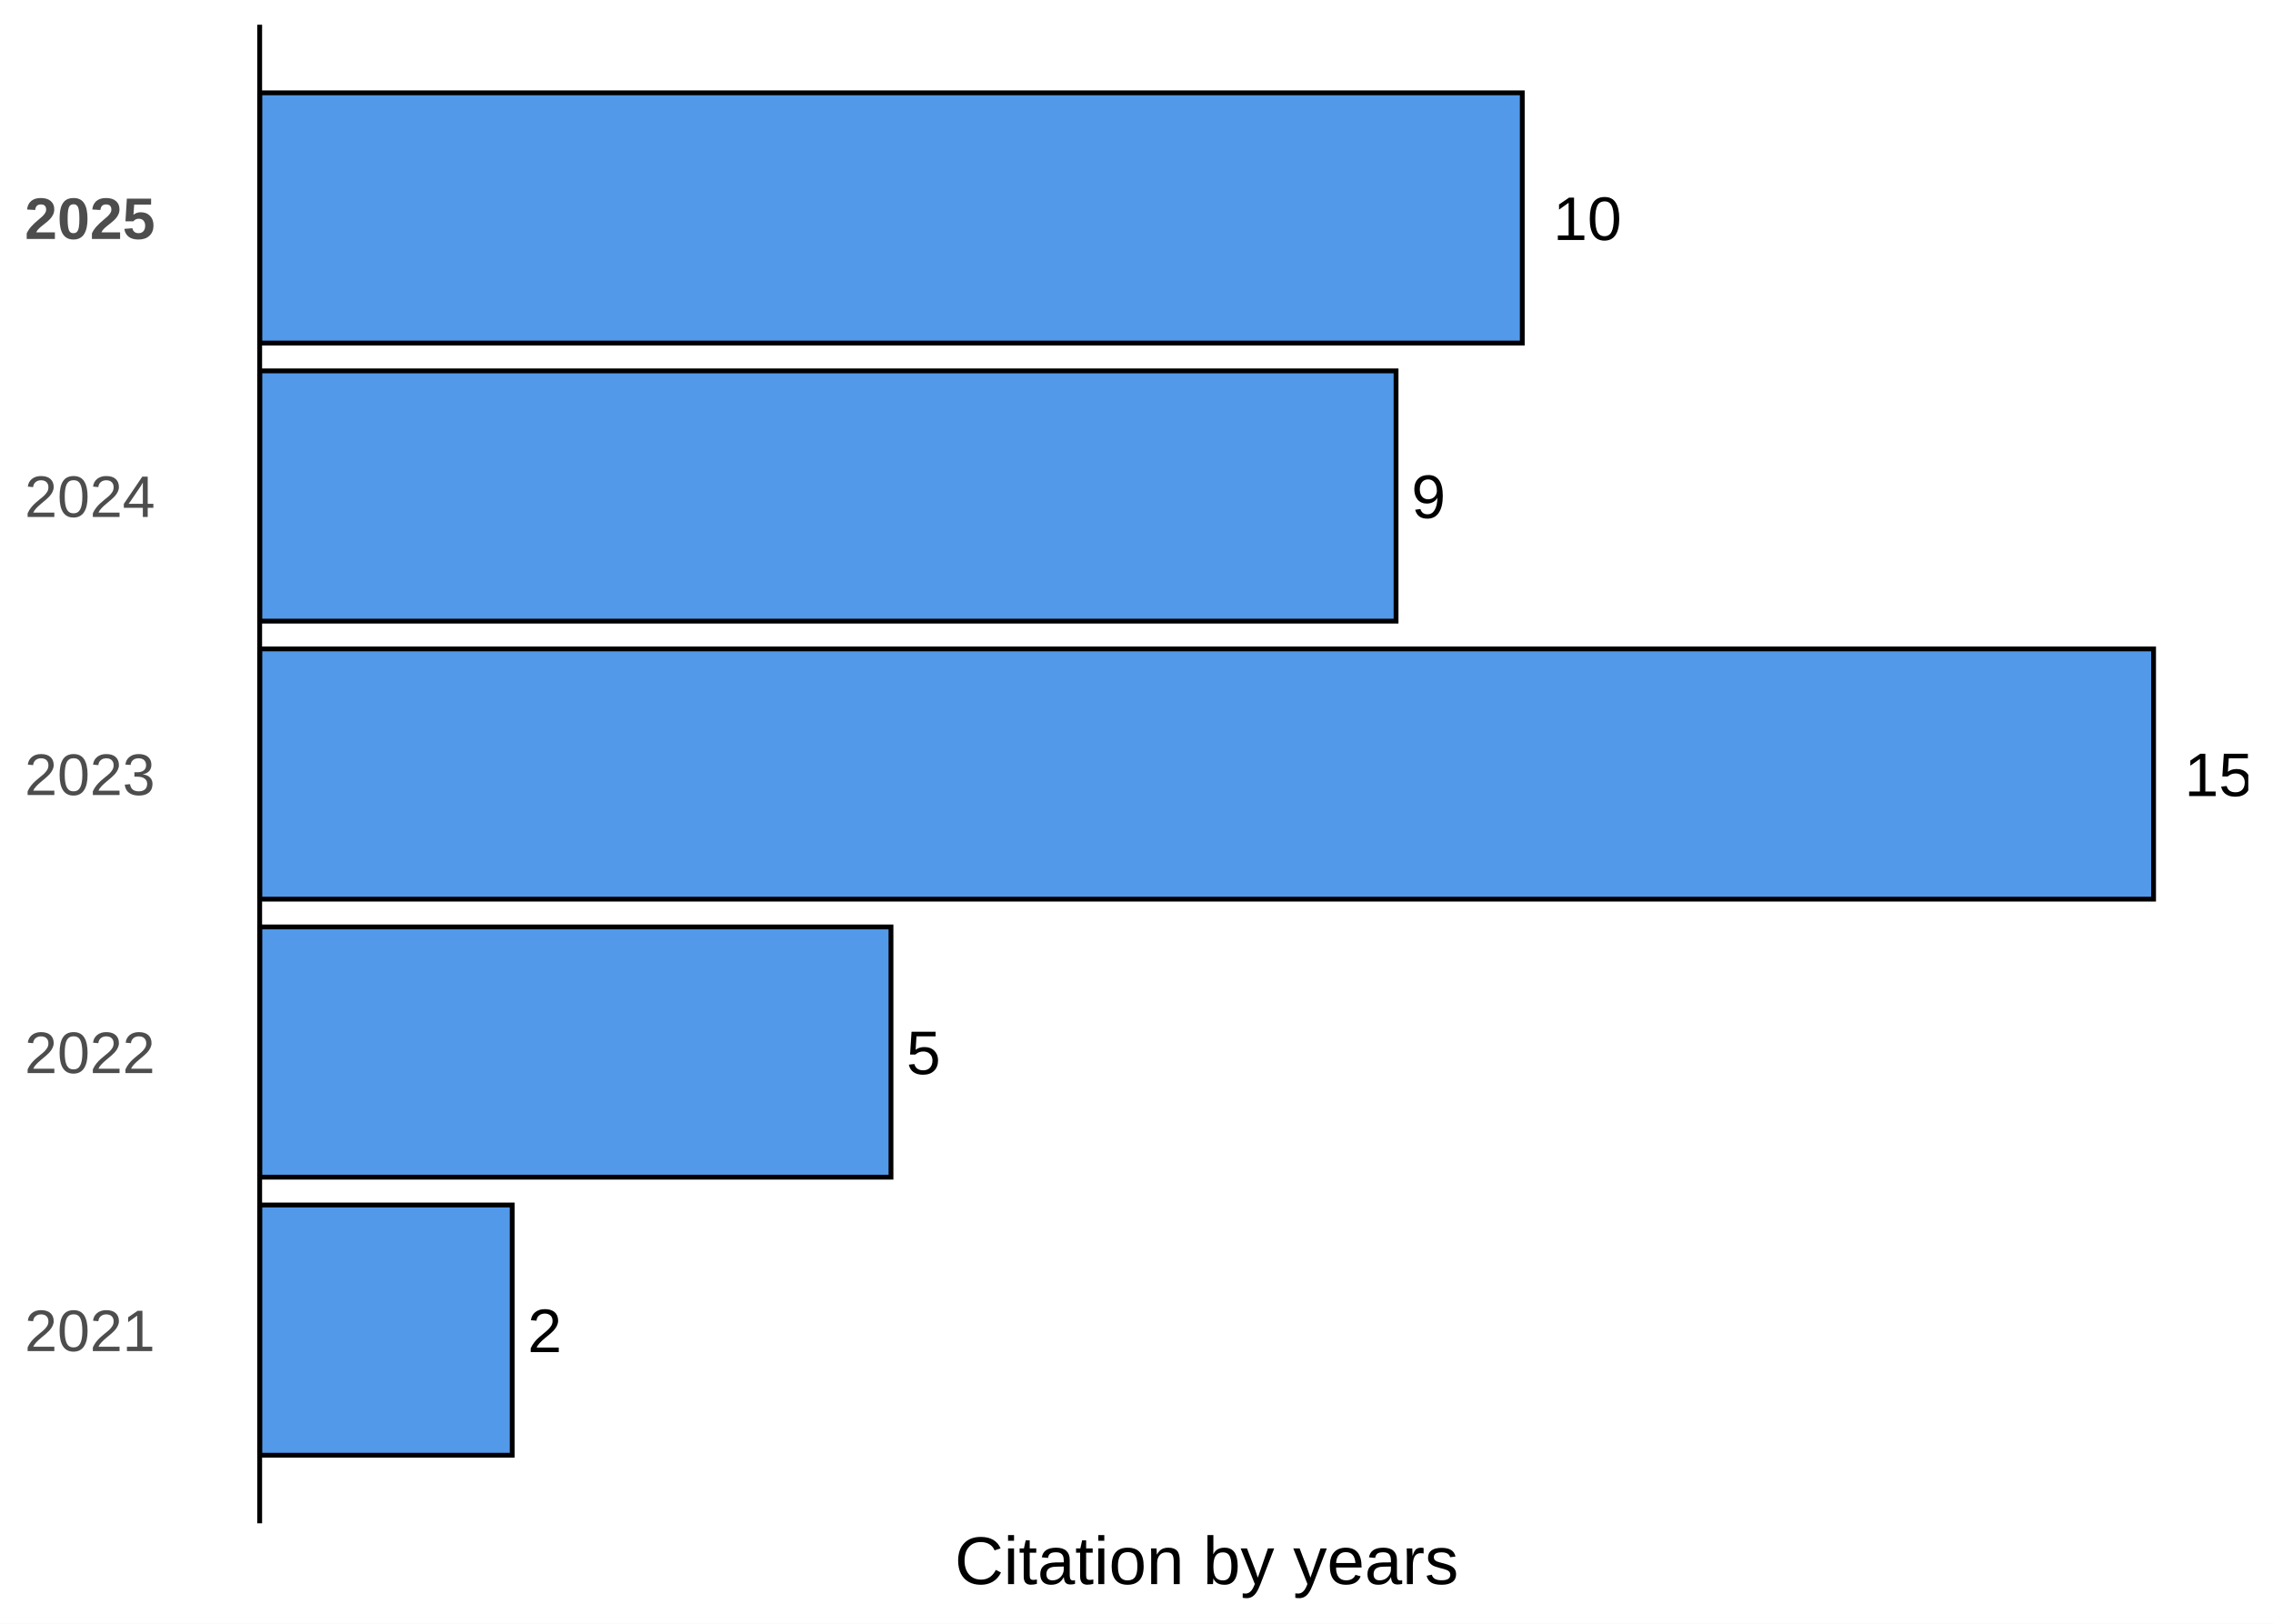
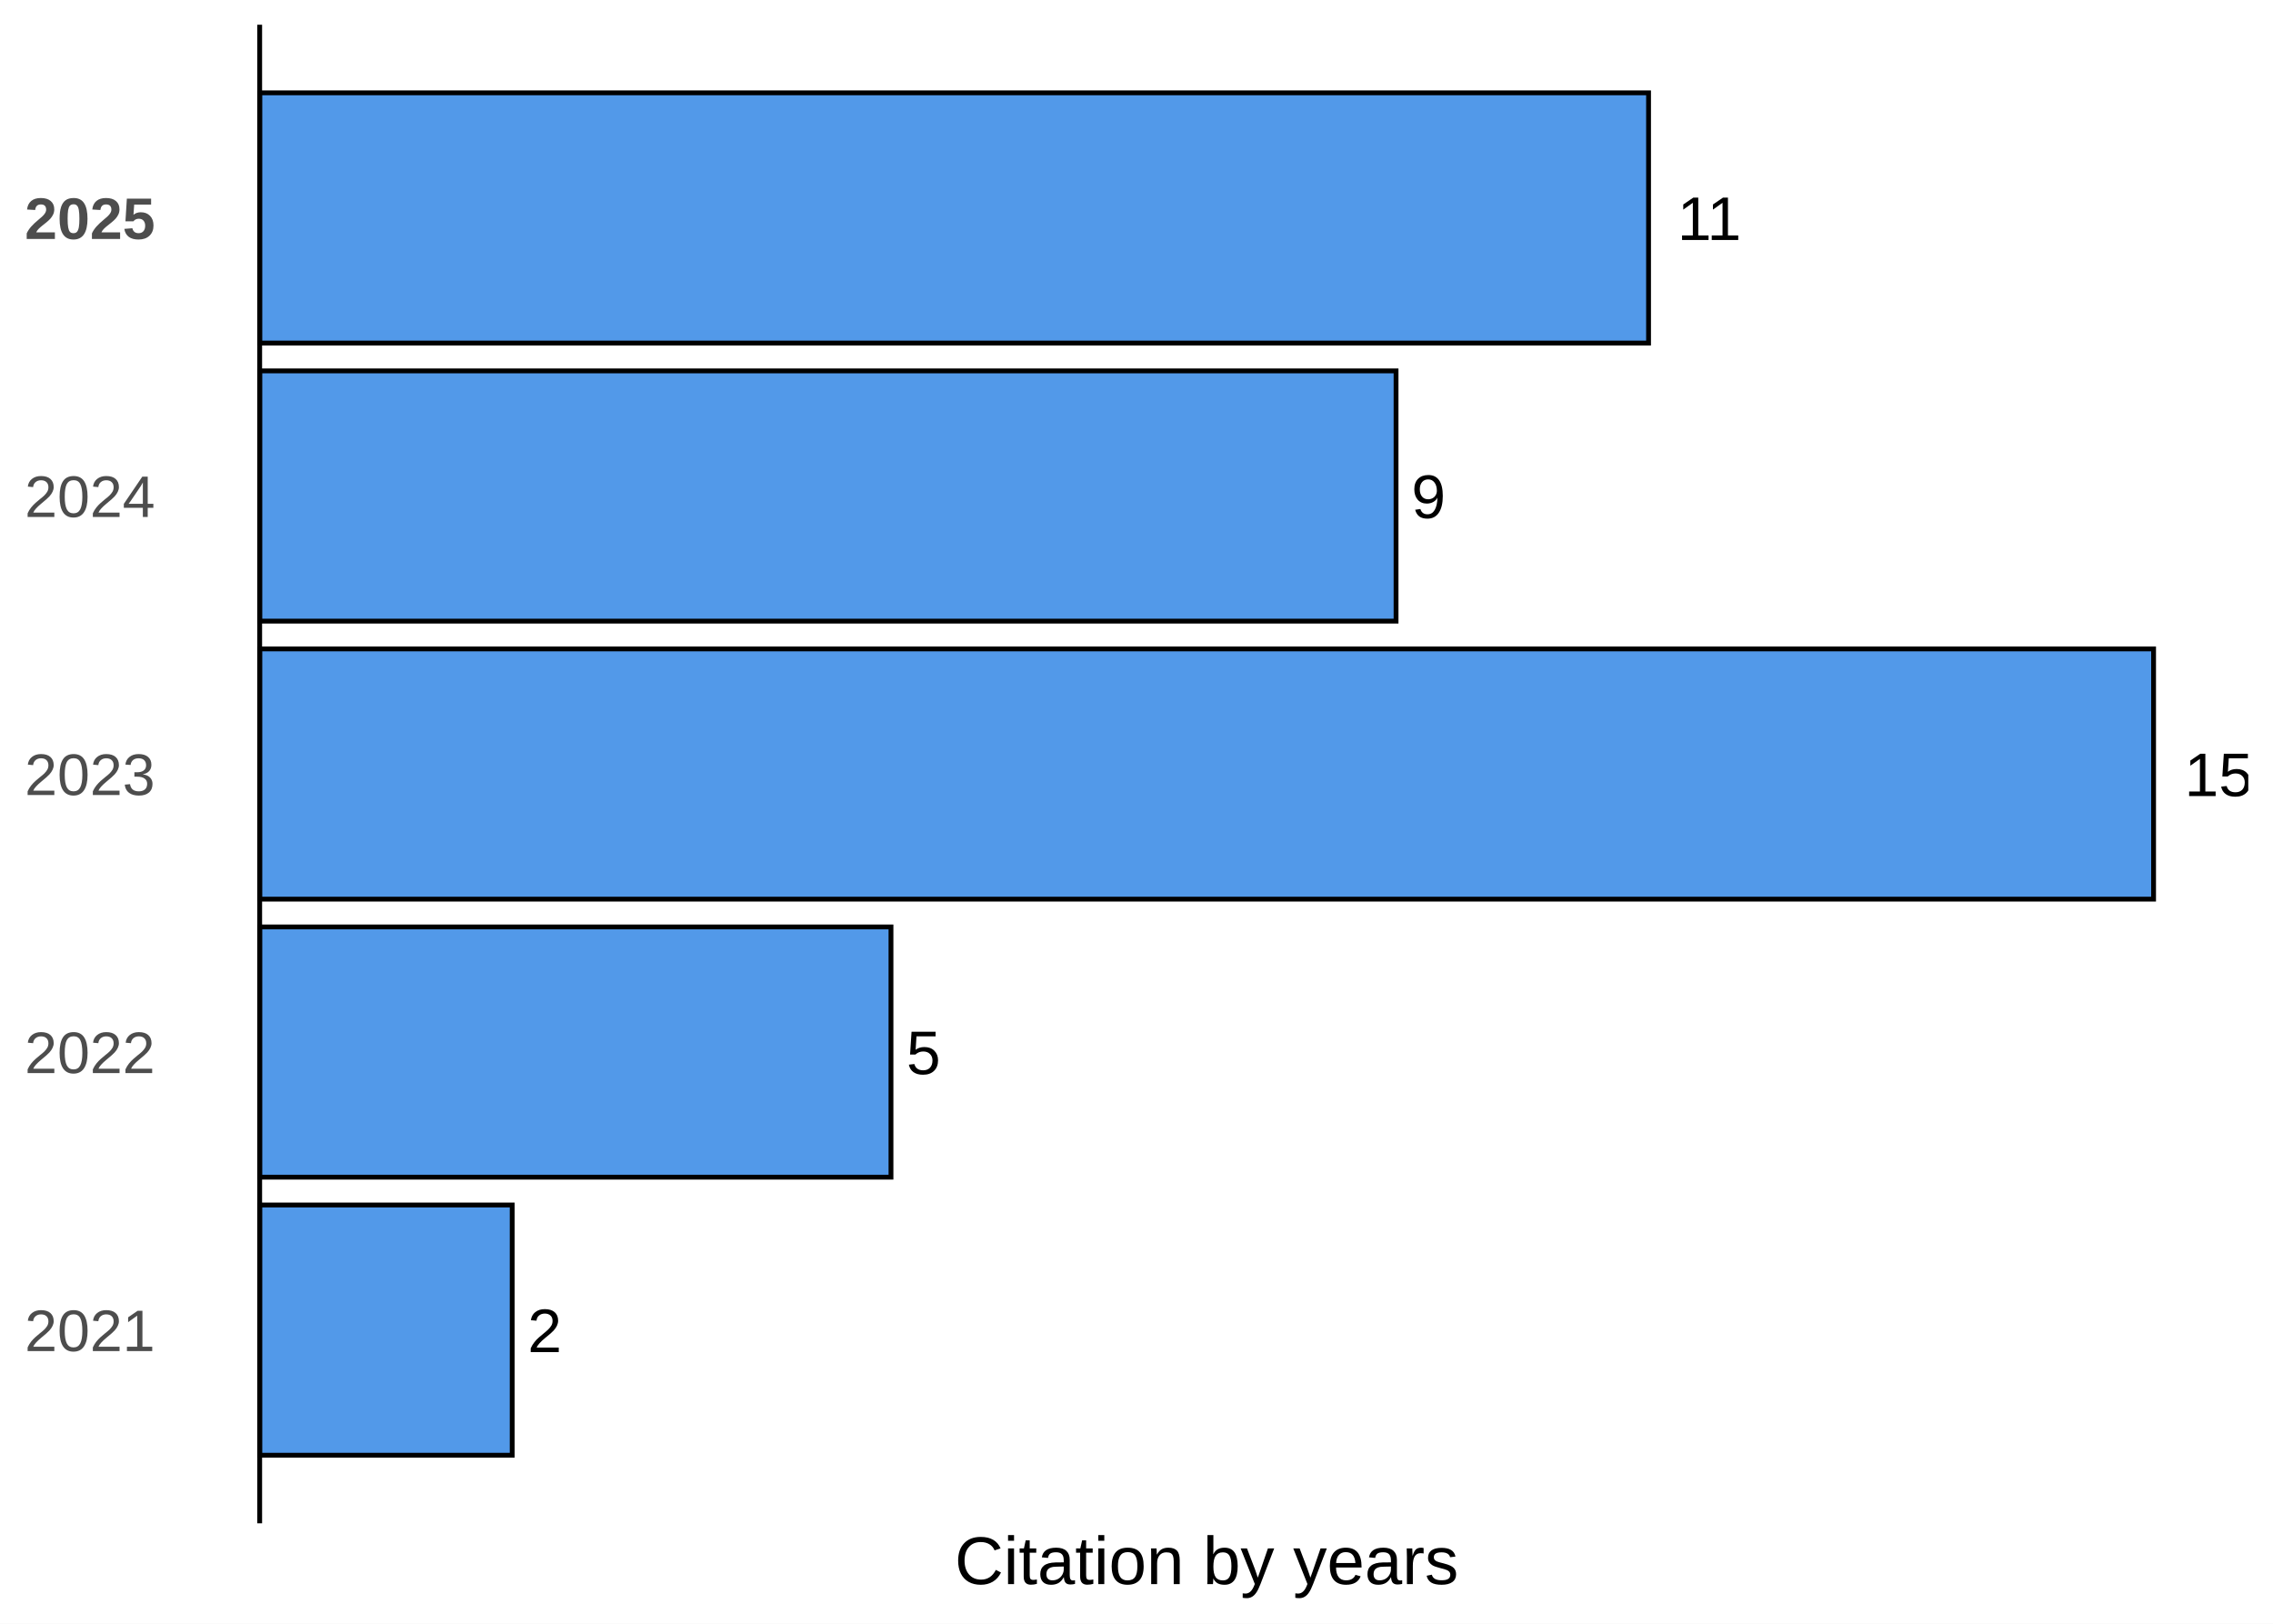
<svg xmlns="http://www.w3.org/2000/svg" width="504.00pt" height="360.00pt" viewBox="0 0 504.00 360.00">
  <g class="svglite">
    <defs>
      <style type="text/css">
    .svglite line, .svglite polyline, .svglite polygon, .svglite path, .svglite rect, .svglite circle {
      fill: none;
      stroke: #000000;
      stroke-linecap: round;
      stroke-linejoin: round;
      stroke-miterlimit: 10.00;
    }
    .svglite text {
      white-space: pre;
    }
    .svglite g.glyphgroup path {
      fill: inherit;
      stroke: none;
    }
  </style>
    </defs>
    <rect width="100%" height="100%" style="stroke: none; fill: #FFFFFF;" />
    <defs>
      <clipPath id="cpMC4wMHw1MDQuMDB8MC4wMHwzNjAuMDA=">
        <rect x="0.00" y="0.00" width="504.00" height="360.00" />
      </clipPath>
    </defs>
    <g clip-path="url(#cpMC4wMHw1MDQuMDB8MC4wMHwzNjAuMDA=)">
</g>
    <defs>
      <clipPath id="cpMzYuNTh8NDk4LjUyfDUuNDh8MzM3Ljc0">
        <rect x="36.58" y="5.48" width="461.94" height="332.26" />
      </clipPath>
    </defs>
    <g clip-path="url(#cpMzYuNTh8NDk4LjUyfDUuNDh8MzM3Ljc0)">
      <rect x="57.58" y="267.16" width="55.99" height="55.48" style="stroke-width: 1.07; stroke-linecap: butt; stroke-linejoin: miter; fill: #2780E3; fill-opacity: 0.80;" />
      <rect x="57.58" y="205.51" width="139.98" height="55.48" style="stroke-width: 1.07; stroke-linecap: butt; stroke-linejoin: miter; fill: #2780E3; fill-opacity: 0.80;" />
      <rect x="57.58" y="143.87" width="419.94" height="55.48" style="stroke-width: 1.07; stroke-linecap: butt; stroke-linejoin: miter; fill: #2780E3; fill-opacity: 0.80;" />
      <rect x="57.58" y="82.23" width="251.97" height="55.48" style="stroke-width: 1.07; stroke-linecap: butt; stroke-linejoin: miter; fill: #2780E3; fill-opacity: 0.80;" />
-       <rect x="57.58" y="20.58" width="279.96" height="55.48" style="stroke-width: 1.07; stroke-linecap: butt; stroke-linejoin: miter; fill: #2780E3; fill-opacity: 0.80;" />
+       <rect x="57.58" y="20.58" width="307.96" height="55.48" style="stroke-width: 1.07; stroke-linecap: butt; stroke-linejoin: miter; fill: #2780E3; fill-opacity: 0.80;" />
      <text x="116.99" y="299.78" style="font-size: 13.66px; font-family: &quot;Arial&quot;;" textLength="7.59px" lengthAdjust="spacingAndGlyphs">2</text>
      <text x="200.98" y="238.14" style="font-size: 13.66px; font-family: &quot;Arial&quot;;" textLength="7.59px" lengthAdjust="spacingAndGlyphs">5</text>
      <text x="484.36" y="176.50" style="font-size: 13.66px; font-family: &quot;Arial&quot;;" textLength="15.19px" lengthAdjust="spacingAndGlyphs">15</text>
      <text x="312.96" y="114.85" style="font-size: 13.66px; font-family: &quot;Arial&quot;;" textLength="7.59px" lengthAdjust="spacingAndGlyphs">9</text>
-       <text x="344.38" y="53.21" style="font-size: 13.66px; font-family: &quot;Arial&quot;;" textLength="15.19px" lengthAdjust="spacingAndGlyphs">10</text>
+       <text x="371.92" y="53.21" style="font-size: 13.66px; font-family: &quot;Arial&quot;;" textLength="14.17px" lengthAdjust="spacingAndGlyphs">11</text>
      <line x1="57.58" y1="337.74" x2="57.58" y2="5.48" style="stroke-width: 1.07; stroke-linecap: butt;" />
    </g>
    <g clip-path="url(#cpMC4wMHw1MDQuMDB8MC4wMHwzNjAuMDA=)">
      <text x="34.39" y="299.55" text-anchor="end" style="font-size: 13.00px;fill: #4D4D4D; font-family: &quot;Arial&quot;;" textLength="28.94px" lengthAdjust="spacingAndGlyphs">2021</text>
      <text x="34.39" y="237.91" text-anchor="end" style="font-size: 13.00px;fill: #4D4D4D; font-family: &quot;Arial&quot;;" textLength="28.94px" lengthAdjust="spacingAndGlyphs">2022</text>
      <text x="34.39" y="176.26" text-anchor="end" style="font-size: 13.00px;fill: #4D4D4D; font-family: &quot;Arial&quot;;" textLength="28.94px" lengthAdjust="spacingAndGlyphs">2023</text>
      <text x="34.39" y="114.62" text-anchor="end" style="font-size: 13.00px;fill: #4D4D4D; font-family: &quot;Arial&quot;;" textLength="28.94px" lengthAdjust="spacingAndGlyphs">2024</text>
      <text x="34.39" y="52.98" text-anchor="end" style="font-size: 13.00px; font-weight: bold;fill: #4D4D4D; font-family: &quot;Arial&quot;;" textLength="28.94px" lengthAdjust="spacingAndGlyphs">2025</text>
      <text x="267.55" y="351.22" text-anchor="middle" style="font-size: 15.00px; font-family: &quot;Arial&quot;;" textLength="111.73px" lengthAdjust="spacingAndGlyphs">Citation by years</text>
    </g>
  </g>
</svg>
